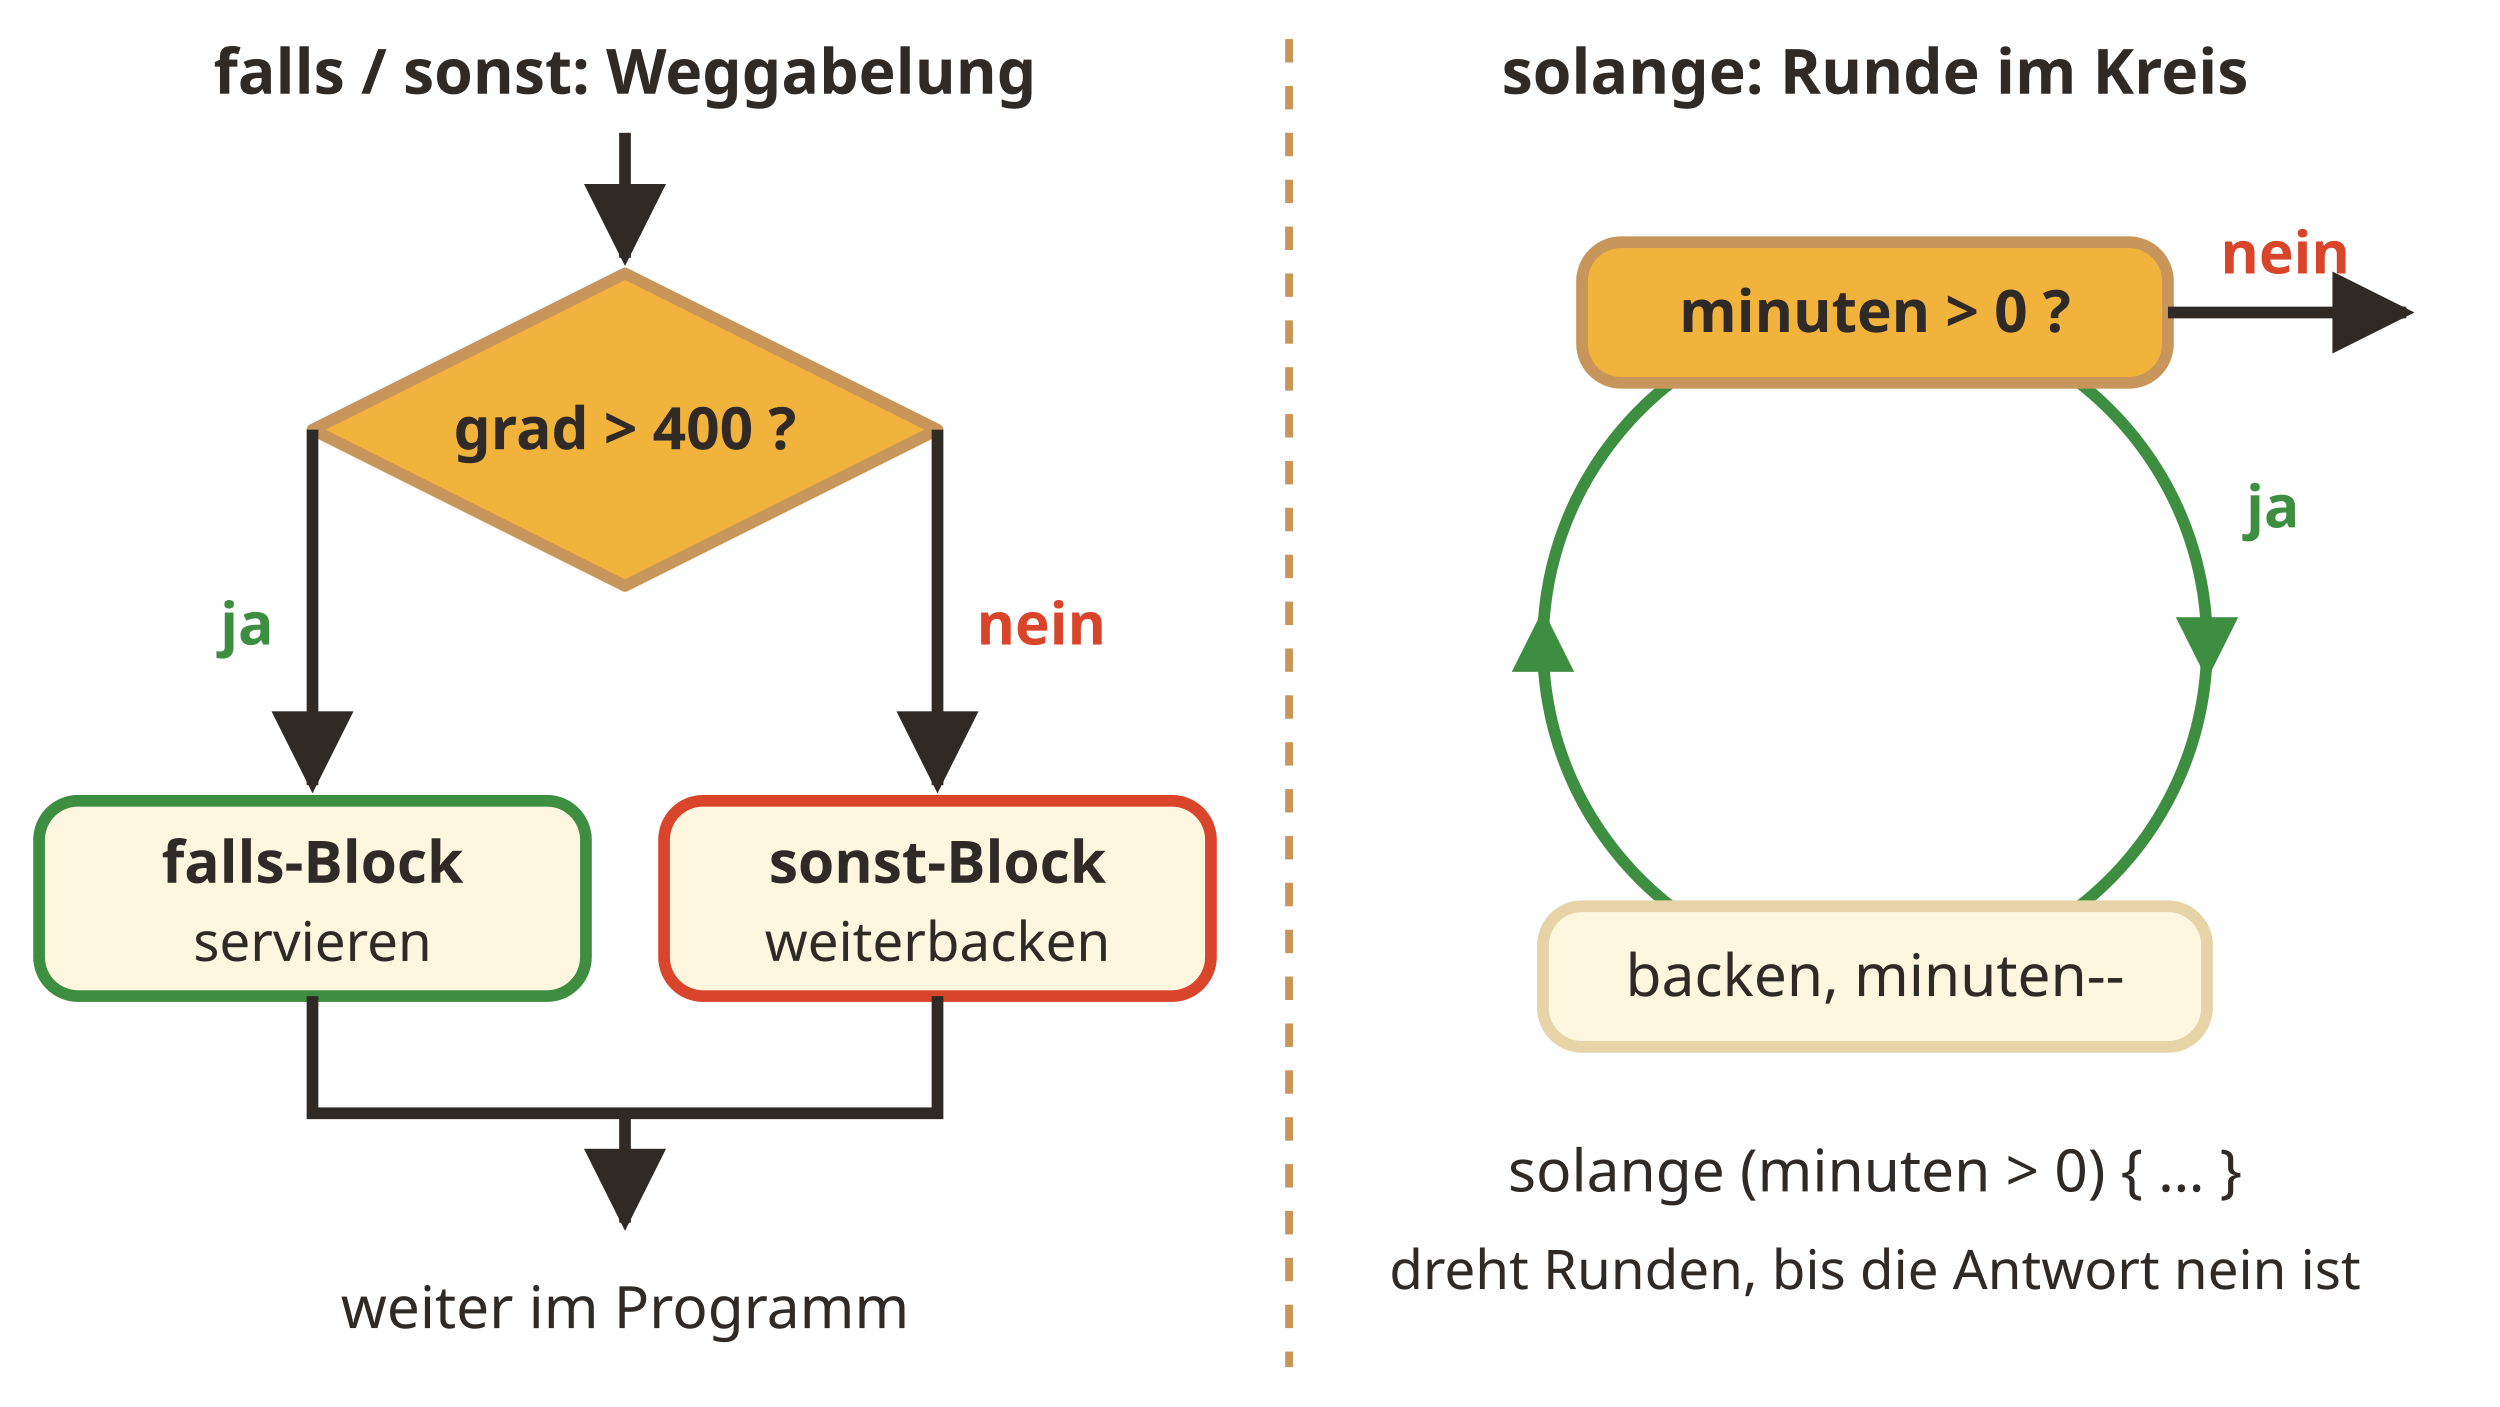
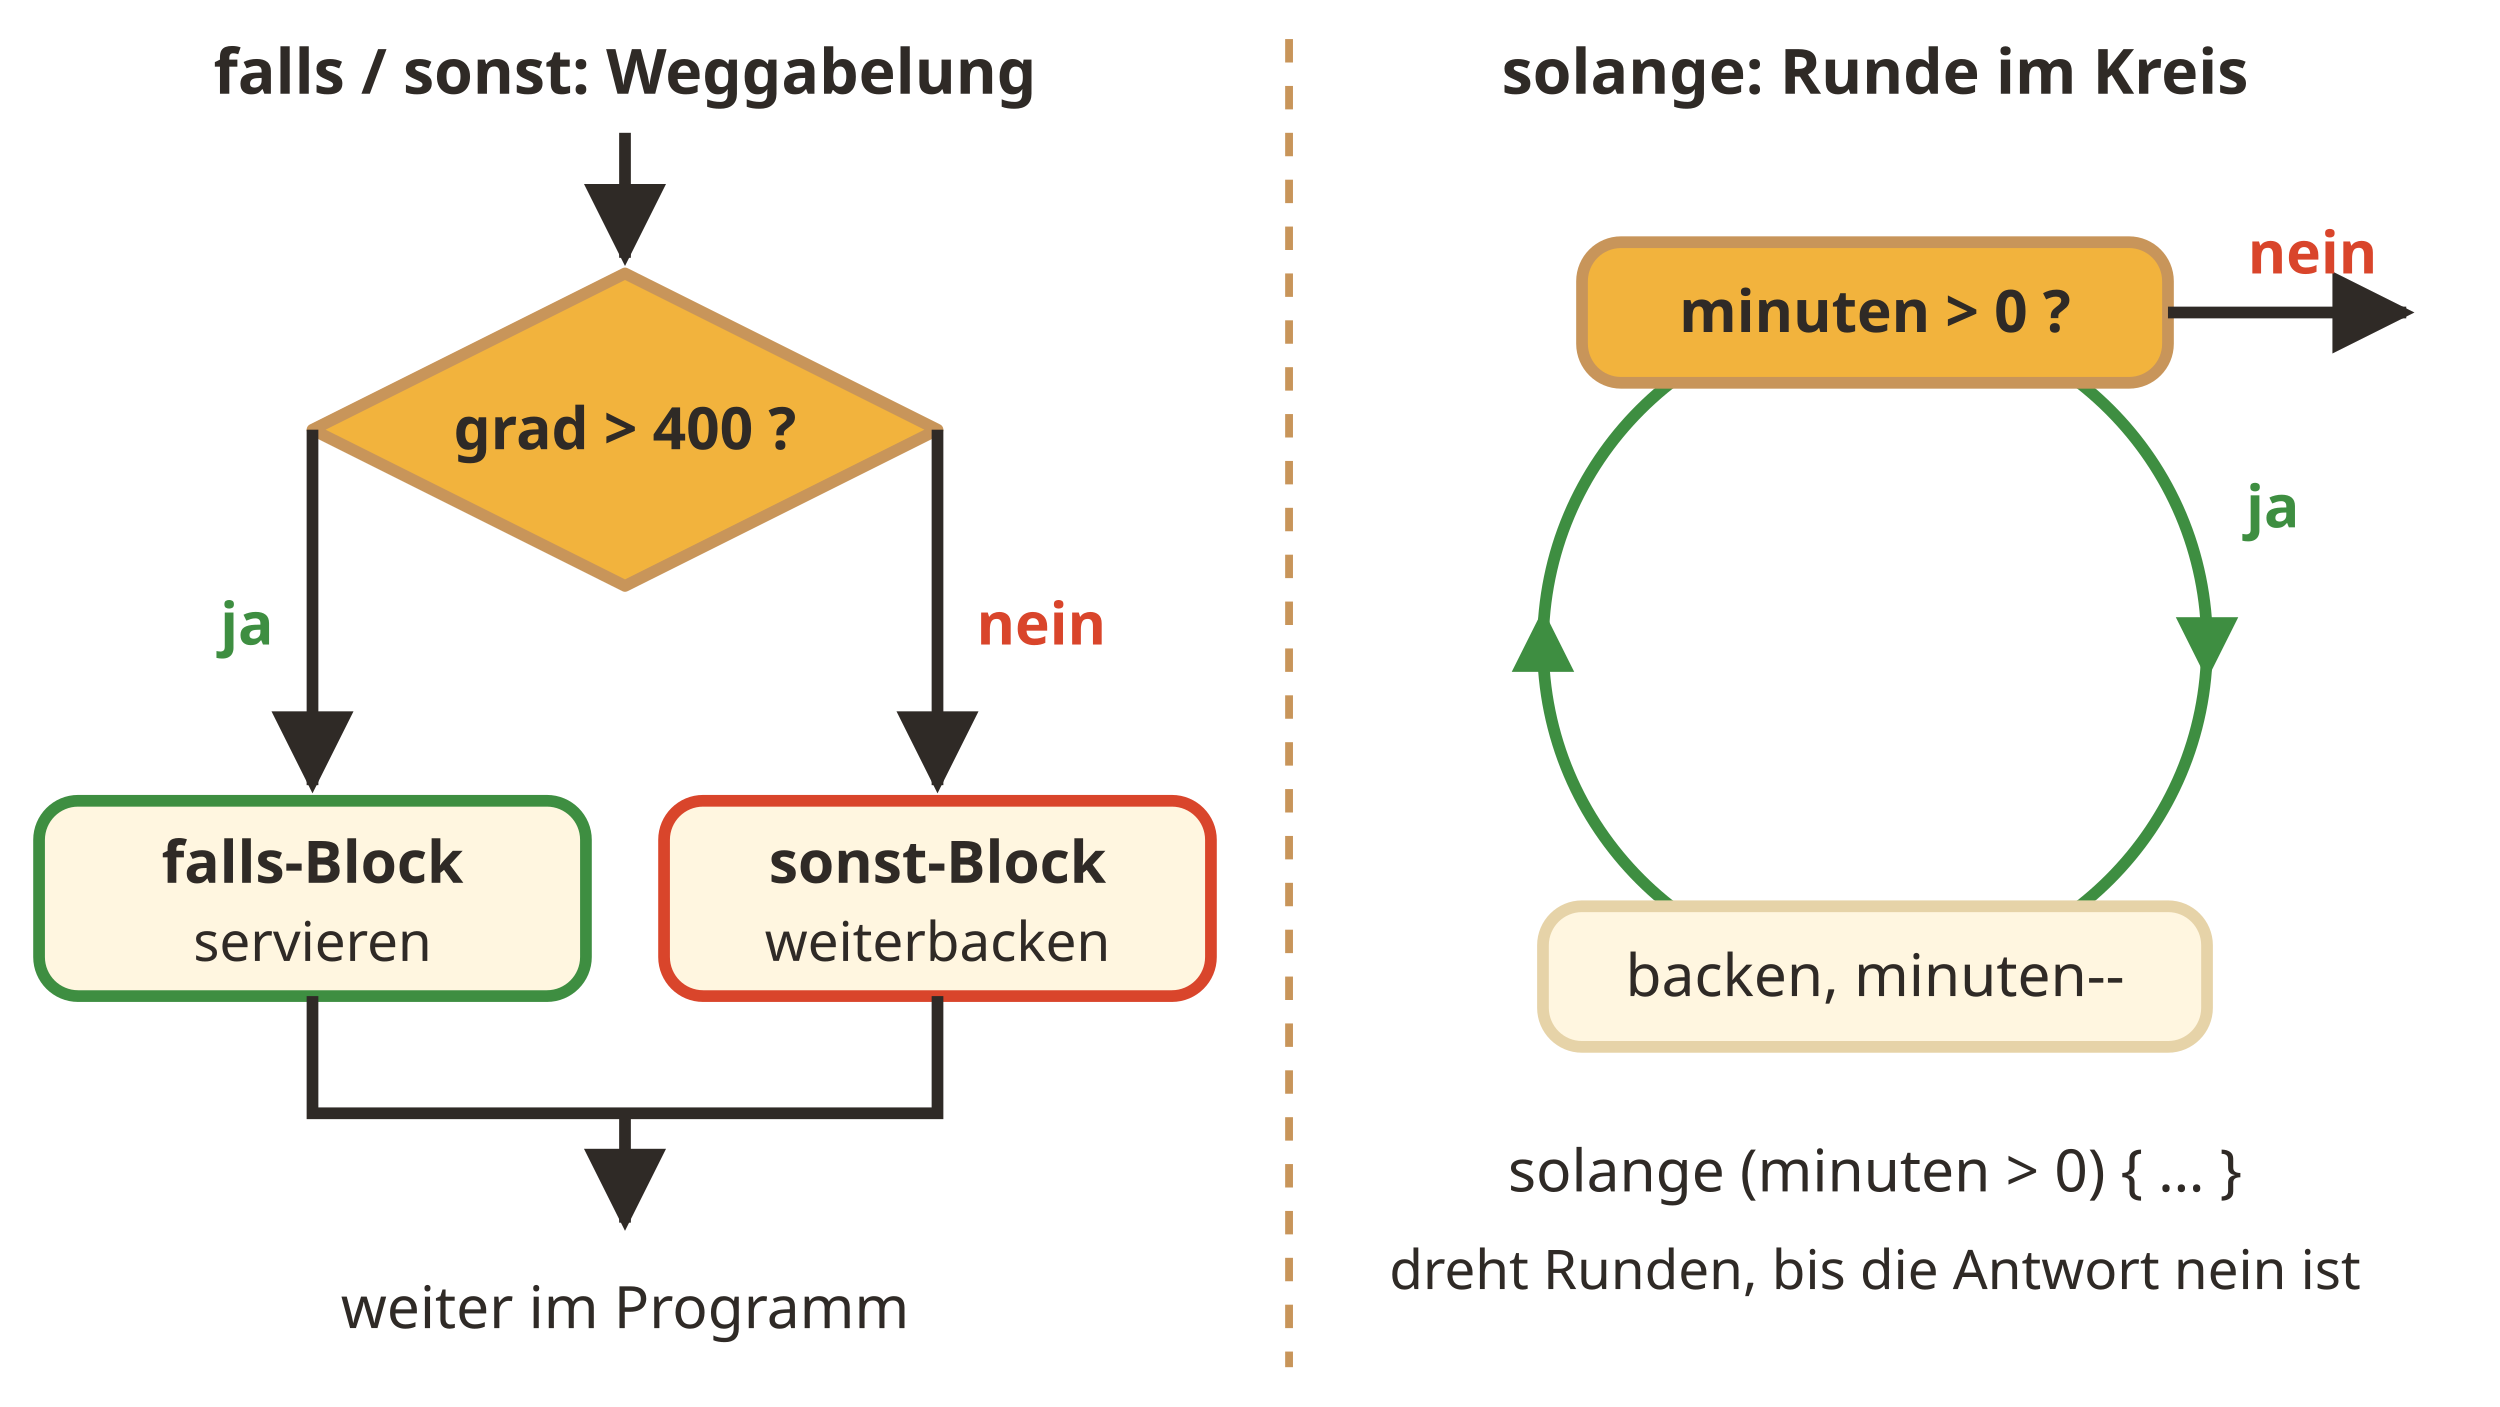
<svg xmlns="http://www.w3.org/2000/svg" viewBox="0 0 640 360" font-family="system-ui, sans-serif" role="img" aria-labelledby="t">
  <defs>
    <marker id="pfeil" viewBox="0 0 10 10" refX="9" refY="5" markerWidth="7" markerHeight="7" orient="auto">
      <path d="M0 0 L10 5 L0 10 z" fill="#2F2A26" />
    </marker>
  </defs>
  <text x="160" y="24" font-size="16" font-weight="bold" text-anchor="middle" fill="#2F2A26">falls / sonst: Weggabelung</text>
  <line x1="160" y1="34" x2="160" y2="66" stroke="#2F2A26" stroke-width="3" marker-end="url(#pfeil)" />
  <polygon points="160,70 240,110 160,150 80,110" fill="#F2B33D" stroke="#C8955A" stroke-width="3" stroke-linejoin="round" />
  <text x="160" y="115" font-size="15" font-weight="bold" text-anchor="middle" fill="#2F2A26">grad &gt; 400 ?</text>
  <g stroke="#2F2A26" stroke-width="3" fill="none">
    <line x1="80" y1="110" x2="80" y2="201" marker-end="url(#pfeil)" />
    <line x1="240" y1="110" x2="240" y2="201" marker-end="url(#pfeil)" />
  </g>
  <text x="70" y="165" font-size="15" font-weight="bold" text-anchor="end" fill="#3E8E41">ja</text>
  <text x="250" y="165" font-size="15" font-weight="bold" fill="#D9452B">nein</text>
  <rect x="10" y="205" width="140" height="50" rx="10" fill="#FFF6E0" stroke="#3E8E41" stroke-width="3" />
  <text x="80" y="226" font-size="15" font-weight="bold" text-anchor="middle" fill="#2F2A26">falls-Block</text>
  <text x="80" y="246" font-size="14" text-anchor="middle" fill="#2F2A26">servieren</text>
  <rect x="170" y="205" width="140" height="50" rx="10" fill="#FFF6E0" stroke="#D9452B" stroke-width="3" />
  <text x="240" y="226" font-size="15" font-weight="bold" text-anchor="middle" fill="#2F2A26">sonst-Block</text>
  <text x="240" y="246" font-size="14" text-anchor="middle" fill="#2F2A26">weiterbacken</text>
  <g stroke="#2F2A26" stroke-width="3" fill="none">
    <polyline points="80,255 80,285 240,285 240,255" />
    <line x1="160" y1="285" x2="160" y2="313" marker-end="url(#pfeil)" />
  </g>
  <text x="160" y="340" font-size="15" text-anchor="middle" fill="#2F2A26">weiter im Programm</text>
  <line x1="330" y1="10" x2="330" y2="350" stroke="#C8955A" stroke-width="2" stroke-dasharray="6 6" />
  <text x="480" y="24" font-size="16" font-weight="bold" text-anchor="middle" fill="#2F2A26">solange: Runde im Kreis</text>
  <circle cx="480" cy="165" r="85" fill="none" stroke="#3E8E41" stroke-width="3" />
  <polygon points="557,158 573,158 565,174" fill="#3E8E41" />
  <polygon points="387,172 403,172 395,156" fill="#3E8E41" />
  <text x="575" y="135" font-size="15" font-weight="bold" fill="#3E8E41">ja</text>
  <rect x="405" y="62" width="150" height="36" rx="10" fill="#F2B33D" stroke="#C8955A" stroke-width="3" />
  <text x="480" y="85" font-size="15" font-weight="bold" text-anchor="middle" fill="#2F2A26">minuten &gt; 0 ?</text>
  <rect x="395" y="232" width="170" height="36" rx="10" fill="#FFF6E0" stroke="#E6D3A8" stroke-width="3" />
  <text x="480" y="255" font-size="15" text-anchor="middle" fill="#2F2A26">backen, minuten--</text>
  <line x1="555" y1="80" x2="616" y2="80" stroke="#2F2A26" stroke-width="3" marker-end="url(#pfeil)" />
-   <text x="585" y="70" font-size="15" font-weight="bold" text-anchor="middle" fill="#D9452B">nein</text>
+   <text x="592" y="70" font-size="15" font-weight="bold" text-anchor="middle" fill="#D9452B">nein</text>
  <text x="480" y="305" font-size="15" text-anchor="middle" fill="#2F2A26">solange (minuten &gt; 0) { … }</text>
  <text x="480" y="330" font-size="14" text-anchor="middle" fill="#2F2A26">dreht Runden, bis die Antwort nein ist</text>
</svg>
